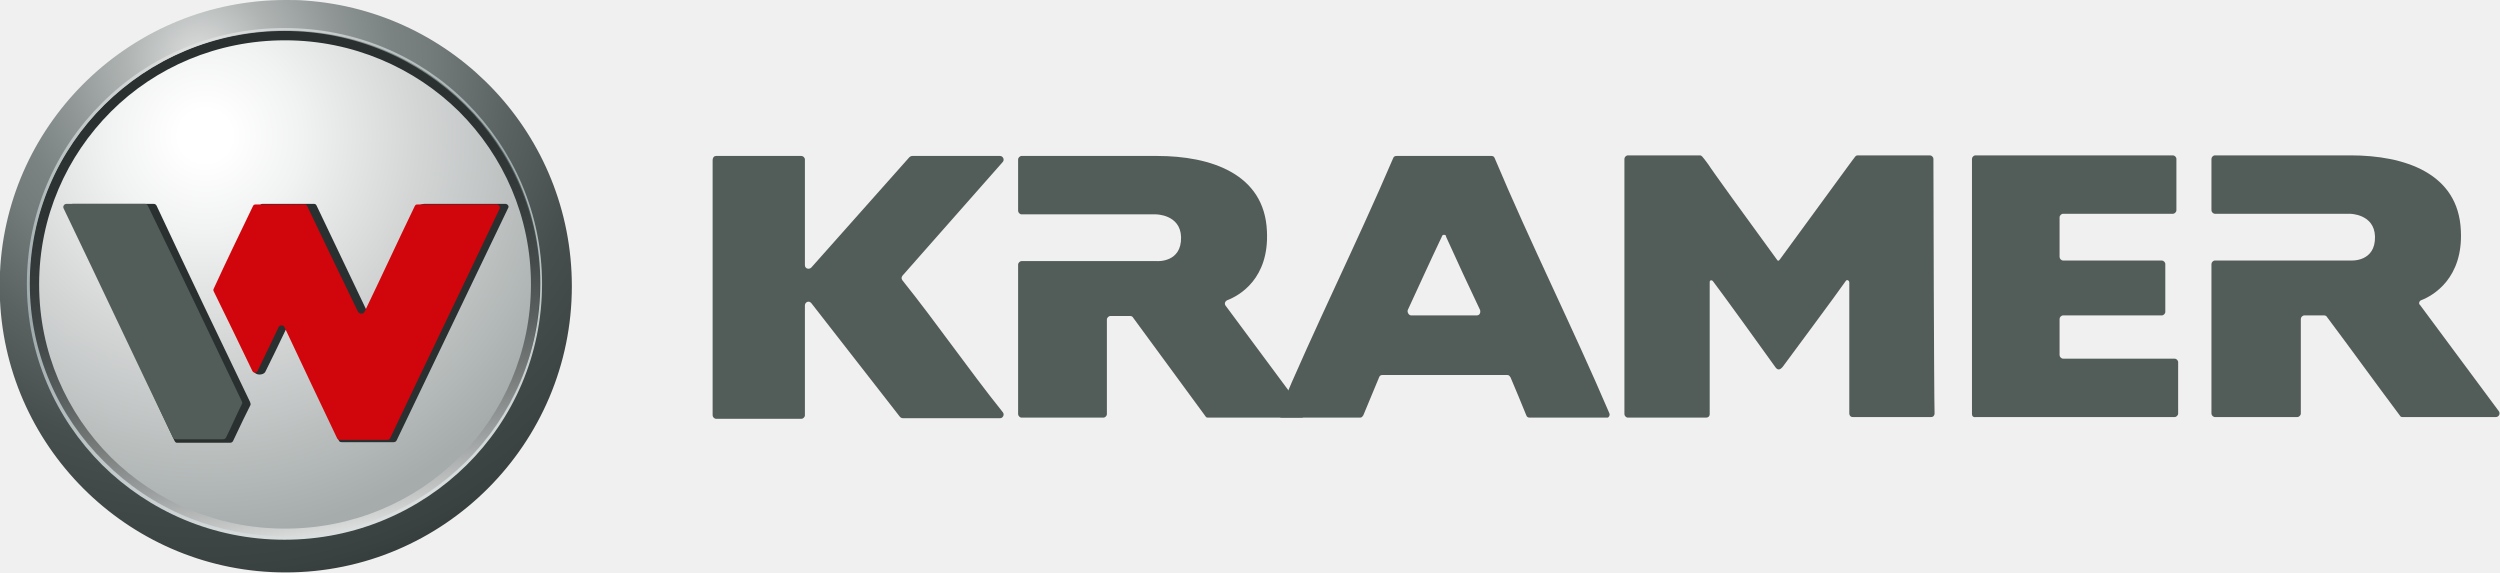
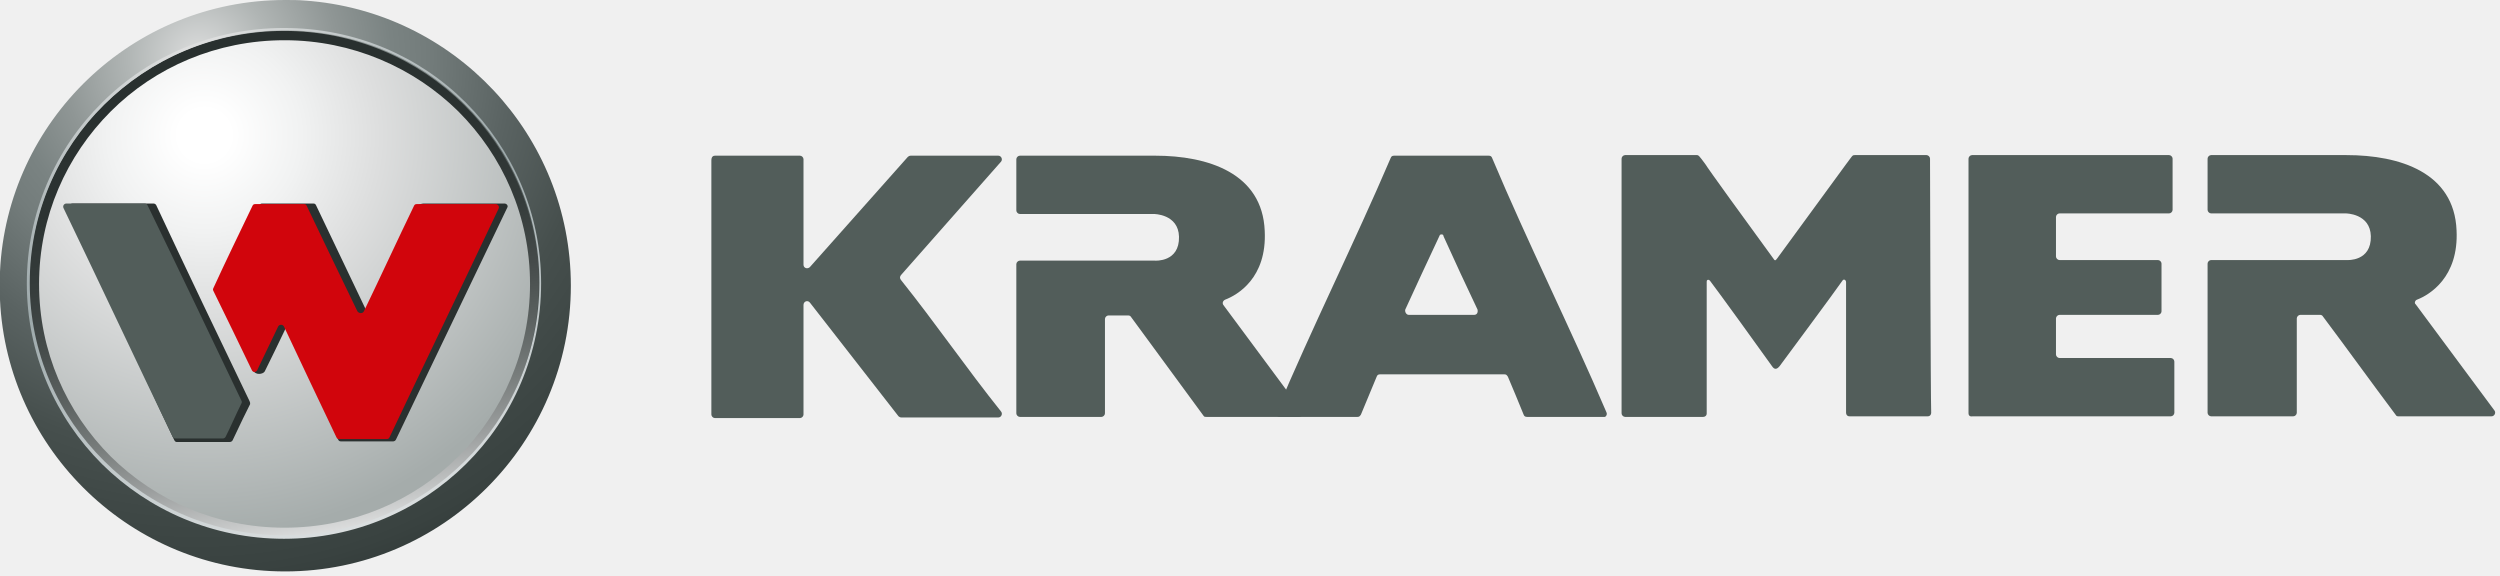
- <svg xmlns="http://www.w3.org/2000/svg" width="428" height="98" viewBox="0 0 428 98" fill="none">
-   <mask id="mask0_554_627" style="mask-type:luminance" maskUnits="userSpaceOnUse" x="2" y="3" width="92" height="91">
-     <path d="M14.9 17.4C-2.3 35.6 -1.4 64.3 16.8 81.4C25.3 89.4 36.1 93.5 46.9 93.7H48.8C60.5 93.5 72.2 88.7 80.9 79.5C98 61.3 97.2 32.7 79 15.5C70.2 7.3 59.1 3.2 48 3.2C35.9 3.2 23.8 8 14.9 17.4Z" fill="white" />
+ <svg xmlns="http://www.w3.org/2000/svg" width="343" height="79" viewBox="0 0 343 79" fill="none">
+   <mask id="mask0_611_1416" style="mask-type:luminance" maskUnits="userSpaceOnUse" x="2" y="2" width="73" height="73">
+     <path d="M11.92 13.92C-1.84 28.48 -1.12 51.44 13.44 65.12C20.24 71.52 28.88 74.8 37.52 74.96H39.04C48.4 74.8 57.76 70.96 64.72 63.6C78.4 49.04 77.76 26.16 63.2 12.4C56.16 5.84 47.28 2.56 38.4 2.56C28.72 2.56 19.04 6.4 11.92 13.92Z" fill="white" />
  </mask>
-   <g mask="url(#mask0_554_627)">
-     <path d="M-47.5 51.2L44.9 -46.9L143.3 45.8L50.9 143.9L-47.5 51.2Z" fill="url(#paint0_radial_554_627)" />
+   <g mask="url(#mask0_611_1416)">
+     <path d="M-38 40.96L35.92 -37.52L114.64 36.64L40.72 115.12L-38 40.96Z" fill="url(#paint0_radial_611_1416)" />
  </g>
-   <mask id="mask1_554_627" style="mask-type:luminance" maskUnits="userSpaceOnUse" x="0" y="0" width="98" height="98">
-     <path d="M46 91.9C23.5 90.4 5.7 71.7 5.7 48.9C5.7 25.1 25.1 5.8 48.9 5.8C72.7 5.8 92.1 25.1 92.1 48.9C92.1 72.7 72.7 92 48.9 92C47.9 92 46.9 91.9 46 91.9ZM0 46.6V51.4C1.2 77.3 22.7 98 48.9 98C75.9 98 97.9 76 97.9 49C97.9 23.1 77.8 1.9 52.3 0.1C51.2 6.10203e-06 50 0 48.9 0C22.7 0 1.2 20.7 0 46.6Z" fill="white" />
+   <mask id="mask1_611_1416" style="mask-type:luminance" maskUnits="userSpaceOnUse" x="0" y="0" width="79" height="79">
+     <path d="M36.8 73.52C18.8 72.32 4.56 57.36 4.56 39.12C4.56 20.08 20.08 4.64 39.12 4.64C58.16 4.64 73.68 20.08 73.68 39.12C73.68 58.16 58.16 73.6 39.12 73.6C38.32 73.6 37.52 73.52 36.8 73.52ZM0 37.28V41.12C0.96 61.84 18.16 78.4 39.12 78.4C60.72 78.4 78.32 60.8 78.32 39.2C78.32 18.48 62.24 1.52 41.84 0.08C40.96 4.88162e-06 40 0 39.12 0C18.16 0 0.96 16.56 0 37.28Z" fill="white" />
  </mask>
-   <g mask="url(#mask1_554_627)">
-     <path d="M-48.2 40.5L57.4 -48.2L146.1 57.5L40.4 146.2L-48.2 40.5Z" fill="url(#paint1_radial_554_627)" />
+   <g mask="url(#mask1_611_1416)">
+     <path d="M-38.56 32.4L45.92 -38.56L116.88 46L32.32 116.96L-38.56 32.4Z" fill="url(#paint1_radial_611_1416)" />
  </g>
-   <mask id="mask2_554_627" style="mask-type:luminance" maskUnits="userSpaceOnUse" x="5" y="5" width="88" height="88">
-     <path d="M19 78.3C11.4 70.7 6.7 60.3 6.7 48.7C6.7 37.1 11.4 26.7 19 19.1C26.6 11.5 37.2 6.9 48.8 6.9C60.4 6.9 71 11.6 78.6 19.1C86.2 26.7 90.9 37.1 90.9 48.7C90.9 60.2 86.2 70.7 78.6 78.3C71 85.9 60.4 90.5 48.8 90.5C37.1 90.5 26.6 85.8 19 78.3ZM5 48.7C5 72.7 24.6 92.1 48.7 92.1C72.9 92.1 92.4 72.7 92.4 48.7C92.4 24.7 72.8 5.3 48.7 5.3C24.6 5.3 5 24.7 5 48.7Z" fill="white" />
+   <mask id="mask2_611_1416" style="mask-type:luminance" maskUnits="userSpaceOnUse" x="4" y="4" width="70" height="70">
+     <path d="M15.2 62.64C9.12 56.56 5.36 48.24 5.36 38.96C5.36 29.68 9.12 21.36 15.2 15.28C21.28 9.2 29.76 5.52 39.04 5.52C48.32 5.52 56.8 9.28 62.88 15.28C68.96 21.36 72.72 29.68 72.72 38.96C72.72 48.16 68.96 56.56 62.88 62.64C56.8 68.72 48.32 72.4 39.04 72.4C29.68 72.4 21.28 68.64 15.2 62.64ZM4 38.96C4 58.16 19.68 73.68 38.96 73.68C58.32 73.68 73.92 58.16 73.92 38.96C73.92 19.76 58.24 4.24 38.96 4.24C19.68 4.24 4 19.76 4 38.96Z" fill="white" />
  </mask>
-   <g mask="url(#mask2_554_627)">
-     <path d="M7.7 107.1L-9.8 7.9L89.9 -9.7L107.4 89.5L7.7 107.1Z" fill="url(#paint2_linear_554_627)" />
+   <g mask="url(#mask2_611_1416)">
+     <path d="M6.16 85.68L-7.84 6.32L71.92 -7.76L85.92 71.6L6.16 85.68Z" fill="url(#paint2_linear_611_1416)" />
  </g>
-   <mask id="mask3_554_627" style="mask-type:luminance" maskUnits="userSpaceOnUse" x="4" y="4" width="89" height="89">
-     <path d="M17.9 79.1C10 71.3 5.1 60.5 5.1 48.5C5.1 36.6 10 25.7 17.9 17.9C25.8 10.1 36.7 5.2 48.8 5.2C60.9 5.2 71.8 10 79.7 17.9C87.6 25.7 92.5 36.5 92.5 48.5C92.5 60.4 87.6 71.3 79.7 79.1C71.8 86.9 60.9 91.8 48.8 91.8C36.7 91.8 25.8 87 17.9 79.1ZM17.5 17.6C9.5 25.5 4.6 36.5 4.6 48.6C4.6 60.7 9.5 71.6 17.5 79.6C25.5 87.5 36.5 92.4 48.7 92.4C60.9 92.4 71.9 87.5 79.9 79.6C87.9 71.7 92.8 60.7 92.8 48.6C92.8 36.5 87.9 25.6 79.9 17.6C71.9 9.6 60.9 4.8 48.7 4.8C36.6 4.8 25.5 9.6 17.5 17.6Z" fill="white" />
+   <mask id="mask3_611_1416" style="mask-type:luminance" maskUnits="userSpaceOnUse" x="3" y="3" width="72" height="71">
+     <path d="M14.32 63.28C8 57.04 4.08 48.4 4.08 38.8C4.08 29.28 8 20.56 14.32 14.32C20.64 8.08 29.36 4.16 39.04 4.16C48.72 4.16 57.44 8 63.76 14.32C70.08 20.56 74 29.2 74 38.8C74 48.32 70.08 57.04 63.76 63.28C57.44 69.52 48.72 73.44 39.04 73.44C29.36 73.44 20.64 69.6 14.32 63.28ZM14 14.08C7.6 20.4 3.68 29.2 3.68 38.88C3.68 48.56 7.6 57.28 14 63.68C20.4 70 29.2 73.92 38.96 73.92C48.72 73.92 57.52 70 63.92 63.68C70.32 57.36 74.24 48.56 74.24 38.88C74.24 29.2 70.32 20.48 63.92 14.08C57.52 7.68 48.72 3.84 38.96 3.84C29.28 3.84 20.4 7.68 14 14.08Z" fill="white" />
  </mask>
-   <g mask="url(#mask3_554_627)">
-     <path d="M-38.6 40.9L56.4 -38.7L136.1 56.1L41.1 135.8L-38.6 40.9Z" fill="url(#paint3_radial_554_627)" />
+   <g mask="url(#mask3_611_1416)">
+     <path d="M-30.88 32.72L45.12 -30.96L108.88 44.88L32.88 108.64L-30.88 32.72Z" fill="url(#paint3_radial_611_1416)" />
  </g>
-   <path d="M63.5 52.8C66.4 46.7 68.9 41.3 71.8 35.2C71.9 35 72.5 34.9 72.7 34.9C77.1 34.9 82.1 34.9 86.5 34.9C86.9 34.9 87.2 35.3 87 35.6C80.7 48.7 74.2 62.3 67.9 75.4C67.8 75.6 67.6 75.7 67.4 75.7H58.5C58.2 75.7 58.1 75.6 58 75.4C55 69 52.7 62.6 49.7 56.2C49.5 55.8 49.1 56.1 48.9 56.5C47.8 58.8 46.6 61.3 45.4 63.7C45.1 64.2 43.8 64.4 43.4 63.5C41.4 59.1 40.5 54.3 38.2 50C38.1 49.8 38.1 49.7 38.2 49.5C40.4 44.7 42.2 40 44.5 35.2C44.6 35 44.7 34.9 45 34.9C47.9 34.9 50.9 34.9 53.7 34.9C54 34.9 54.1 35 54.2 35.2C57.1 41.3 59.7 46.7 62.6 52.8C62.8 53.3 63.3 53.3 63.5 52.8Z" fill="#2A302F" />
-   <path d="M42.8 68.8C37.5 57.8 32 46.3 26.8 35.2C26.7 35 26.5 34.9 26.3 34.9C21.9 34.9 16.9 34.9 12.5 34.9C12 34.9 11.5 35.4 11.6 35.8C17.9 48.8 23.6 62.3 29.8 75.3C29.9 75.5 30 75.8 30.3 75.8C33.2 75.8 36.8 75.8 39.4 75.8C39.6 75.8 39.8 75.7 39.9 75.5C41.2 72.7 42.3 70.5 42.9 69.3C42.9 69.1 42.9 69 42.8 68.8Z" fill="#2A302F" />
-   <path d="M62.4 53.4C65.3 47.4 68.1 41.3 71 35.3C71.1 35.1 71.2 35 71.5 35H85C85.4 35 85.7 35.4 85.5 35.8C79.3 48.9 73 61.9 66.8 75C66.7 75.2 66.6 75.3 66.3 75.3H58.2C57.9 75.3 57.8 75.2 57.7 75C54.7 68.7 51.7 62.4 48.7 56C48.5 55.6 47.9 55.6 47.7 56C46.6 58.3 45.3 61 44.1 63.5C43.9 63.9 43.4 63.9 43.2 63.5C41 58.9 38.8 54.4 36.6 49.9C36.5 49.7 36.5 49.6 36.6 49.4C38.8 44.6 41 40.1 43.3 35.3C43.4 35.1 43.5 35 43.8 35H52.1C52.4 35 52.5 35.1 52.6 35.3C55.5 41.4 58.4 47.4 61.3 53.4C61.6 53.8 62.2 53.8 62.4 53.4Z" fill="#D1050C" />
-   <path d="M41.4 68.7C36.1 57.6 30.7 46.3 25.3 35.2C25.2 35 25 34.9 24.8 34.9C20.3 34.9 15.9 34.9 11.4 34.9C11 34.9 10.7 35.3 10.9 35.7C17.2 48.8 23.3 61.8 29.6 74.9C29.7 75.1 29.9 75.2 30.1 75.2C32.8 75.2 35.5 75.2 38.2 75.2C38.4 75.2 38.6 75.1 38.7 74.9C39.7 72.9 40.4 71.2 41.4 69.2C41.5 69 41.5 68.9 41.4 68.7Z" fill="#525D5A" />
-   <path d="M122.6 26.699H137.2C137.5 26.699 137.8 26.999 137.8 27.299V45.399C137.8 45.999 138.5 46.199 138.9 45.799C144.5 39.499 150.1 33.199 155.7 26.899C155.8 26.799 156 26.699 156.2 26.699C161.2 26.699 166.2 26.699 171.2 26.699C171.7 26.699 172 27.299 171.7 27.699C166 34.199 160.2 40.699 154.5 47.199C154.3 47.499 154.3 47.699 154.5 47.999C160.5 55.499 165.7 63.099 171.7 70.599C172 70.999 171.7 71.599 171.2 71.599C165.4 71.599 160.4 71.599 154.6 71.599C154.4 71.599 154.2 71.499 154.1 71.399C149 64.899 144 58.399 138.9 51.899C138.5 51.399 137.8 51.699 137.8 52.299V71.099C137.8 71.399 137.5 71.699 137.2 71.699H122.6C122.3 71.699 122 71.399 122 71.099V27.499C122 26.899 122.3 26.699 122.6 26.699Z" fill="#525D5A" />
-   <path d="M210.1 51.399C212.2 50.599 217.3 47.699 216.9 39.599C216.5 29.699 207.2 26.699 198.1 26.699H174.9C174.6 26.699 174.3 26.999 174.3 27.299V36.099C174.3 36.399 174.6 36.699 174.9 36.699H197.9C197.9 36.699 202.1 36.699 202.2 40.599C202.3 44.999 198.1 44.699 198.1 44.699H174.9C174.6 44.699 174.3 44.999 174.3 45.299V70.899C174.3 71.199 174.6 71.499 174.9 71.499H188.9C189.2 71.499 189.5 71.199 189.5 70.899V54.699C189.5 54.399 189.8 54.099 190.1 54.099H193.5C193.7 54.099 193.9 54.199 194 54.399C198.1 59.999 202.3 65.699 206.4 71.299C206.5 71.499 206.7 71.499 206.9 71.499H222.8C223.3 71.499 223.6 70.899 223.3 70.499C218.8 64.399 214.3 58.399 209.8 52.299C209.6 51.999 209.7 51.599 210.1 51.399Z" fill="#525D5A" />
-   <path d="M414.5 51.399C416.6 50.599 421.7 47.599 421.3 39.499C420.9 29.599 411.6 26.599 402.4 26.599H379.2C378.9 26.599 378.6 26.899 378.6 27.199V35.999C378.6 36.299 378.9 36.599 379.2 36.599H402.3C402.3 36.599 406.5 36.599 406.6 40.499C406.7 44.899 402.5 44.599 402.5 44.599H379.2C378.9 44.599 378.6 44.899 378.6 45.199V70.799C378.6 71.099 378.9 71.399 379.2 71.399H393.3C393.6 71.399 393.9 71.099 393.9 70.799V54.599C393.9 54.299 394.2 53.999 394.5 53.999H397.9C398.1 53.999 398.3 54.099 398.4 54.299C402.6 59.899 406.7 65.599 410.9 71.199C411 71.399 411.2 71.399 411.4 71.399H427.3C427.8 71.399 428.1 70.799 427.8 70.399C423.3 64.299 418.8 58.299 414.3 52.199C414 51.999 414.2 51.499 414.5 51.399Z" fill="#525D5A" />
-   <path d="M337.6 70.899V27.199C337.6 26.899 337.9 26.599 338.2 26.599H372C372.3 26.599 372.6 26.899 372.6 27.199V35.999C372.6 36.299 372.3 36.599 372 36.599H353.2C352.9 36.599 352.6 36.899 352.6 37.199V43.999C352.6 44.299 352.9 44.599 353.2 44.599H370.1C370.4 44.599 370.7 44.899 370.7 45.199V53.399C370.7 53.699 370.4 53.999 370.1 53.999H353.2C352.9 53.999 352.6 54.299 352.6 54.599V60.799C352.6 61.099 352.9 61.399 353.2 61.399H372.3C372.6 61.399 372.9 61.699 372.9 61.999V70.799C372.9 71.099 372.6 71.399 372.3 71.399H338.3C337.8 71.499 337.6 71.199 337.6 70.899Z" fill="#525D5A" />
-   <path d="M331 27.199C331 26.899 330.7 26.599 330.4 26.599H318.2C317.6 26.599 317.8 26.599 316.5 28.299C316 28.999 309.1 38.399 304.8 44.299C304.5 44.699 304.4 44.799 304.1 44.299C299.2 37.599 292.9 28.899 292.5 28.199C291.4 26.699 291.3 26.599 291 26.599H278.7C278.4 26.599 278.1 26.899 278.1 27.199V70.899C278.1 71.199 278.4 71.499 278.7 71.499C289.2 71.499 281.6 71.499 292.1 71.499C292.4 71.499 292.7 71.299 292.7 70.899C292.7 70.899 292.7 54.599 292.7 48.299C292.7 47.899 293.1 47.899 293.3 48.199C294.1 49.199 303 61.499 303.9 62.799C304.3 63.399 304.7 63.399 305.2 62.799C306.3 61.299 314.7 49.999 316 48.099C316.2 47.799 316.6 47.999 316.6 48.399C316.6 48.999 316.6 70.799 316.6 70.799C316.6 71.099 316.8 71.399 317.2 71.399C319 71.399 327.2 71.399 330.6 71.399C331 71.399 331.2 71.099 331.2 70.799C331.1 67.999 331 30.199 331 27.199Z" fill="#525D5A" />
-   <path d="M252.8 53.999H241.6C241.2 53.999 240.9 53.499 241 53.099C242.9 48.999 244.8 44.799 246.8 40.599C246.9 40.399 246.9 40.199 247.2 40.199C247.6 40.199 247.5 40.399 247.6 40.599C249.5 44.799 251.4 48.899 253.4 53.099C253.5 53.599 253.3 53.999 252.8 53.999ZM275.5 70.699C269.3 56.199 262 41.599 255.9 27.099C255.8 26.799 255.6 26.699 255.3 26.699H255.2H239.1C238.8 26.699 238.6 26.799 238.5 27.099C232.3 41.599 225 56.199 218.9 70.699C218.7 71.099 219 71.499 219.5 71.499H232.8C233.1 71.499 233.2 71.399 233.4 71.099C234.3 68.999 235.2 66.699 236.1 64.599C236.2 64.299 236.4 64.199 236.7 64.199H258C258.3 64.199 258.4 64.299 258.6 64.599C259.5 66.699 260.4 68.899 261.3 71.099C261.4 71.399 261.6 71.499 261.9 71.499H275.2C275.4 71.499 275.7 71.099 275.5 70.699Z" fill="#525D5A" />
+   <path d="M50.8 42.24C53.12 37.36 55.12 33.04 57.44 28.16C57.52 28 58 27.92 58.16 27.92C61.68 27.92 65.68 27.92 69.2 27.92C69.52 27.92 69.76 28.24 69.6 28.48C64.56 38.96 59.36 49.84 54.32 60.32C54.24 60.48 54.08 60.56 53.92 60.56H46.8C46.56 60.56 46.48 60.48 46.4 60.32C44 55.2 42.16 50.08 39.76 44.96C39.6 44.64 39.28 44.88 39.12 45.2C38.24 47.04 37.28 49.04 36.32 50.96C36.08 51.36 35.04 51.52 34.72 50.8C33.12 47.28 32.4 43.44 30.56 40C30.48 39.84 30.48 39.76 30.56 39.6C32.32 35.76 33.76 32 35.6 28.16C35.68 28 35.76 27.92 36 27.92C38.32 27.92 40.72 27.92 42.96 27.92C43.2 27.92 43.28 28 43.36 28.16C45.68 33.04 47.76 37.36 50.08 42.24C50.24 42.64 50.64 42.64 50.8 42.24Z" fill="#2A302F" />
+   <path d="M34.24 55.04C30 46.24 25.6 37.04 21.44 28.16C21.36 28 21.2 27.92 21.04 27.92C17.52 27.92 13.52 27.92 10 27.92C9.6 27.92 9.2 28.32 9.28 28.64C14.32 39.04 18.88 49.84 23.84 60.24C23.92 60.4 24 60.64 24.24 60.64C26.56 60.64 29.44 60.64 31.52 60.64C31.68 60.64 31.84 60.56 31.92 60.4C32.96 58.16 33.84 56.4 34.32 55.44C34.32 55.28 34.32 55.2 34.24 55.04Z" fill="#2A302F" />
+   <path d="M49.92 42.72C52.24 37.92 54.48 33.04 56.8 28.24C56.88 28.08 56.96 28 57.2 28H68C68.32 28 68.56 28.32 68.4 28.64C63.44 39.12 58.4 49.52 53.44 60C53.36 60.16 53.28 60.24 53.04 60.24H46.56C46.32 60.24 46.24 60.16 46.16 60C43.76 54.96 41.36 49.92 38.96 44.8C38.8 44.48 38.32 44.48 38.16 44.8C37.28 46.64 36.24 48.8 35.28 50.8C35.12 51.12 34.72 51.12 34.56 50.8C32.8 47.12 31.04 43.52 29.28 39.92C29.2 39.76 29.2 39.68 29.28 39.52C31.04 35.68 32.8 32.08 34.64 28.24C34.72 28.08 34.8 28 35.04 28H41.68C41.92 28 42 28.08 42.08 28.24C44.4 33.12 46.72 37.92 49.04 42.72C49.28 43.04 49.76 43.04 49.92 42.72Z" fill="#D1050C" />
+   <path d="M33.12 54.96C28.88 46.08 24.56 37.04 20.24 28.16C20.16 28 20 27.92 19.84 27.92C16.24 27.92 12.72 27.92 9.12 27.92C8.8 27.92 8.56 28.24 8.72 28.56C13.76 39.04 18.64 49.44 23.68 59.92C23.76 60.08 23.92 60.16 24.08 60.16C26.24 60.16 28.4 60.16 30.56 60.16C30.72 60.16 30.88 60.08 30.96 59.92C31.76 58.32 32.32 56.96 33.12 55.36C33.2 55.2 33.2 55.12 33.12 54.96Z" fill="#525D5A" />
+   <path d="M98.08 21.359H109.76C110 21.359 110.24 21.599 110.24 21.839V36.319C110.24 36.799 110.8 36.959 111.12 36.639C115.6 31.599 120.08 26.559 124.56 21.519C124.64 21.439 124.8 21.359 124.96 21.359C128.96 21.359 132.96 21.359 136.96 21.359C137.36 21.359 137.6 21.839 137.36 22.159C132.8 27.359 128.16 32.559 123.6 37.759C123.44 37.999 123.44 38.159 123.6 38.399C128.4 44.399 132.56 50.479 137.36 56.479C137.6 56.799 137.36 57.279 136.96 57.279C132.32 57.279 128.32 57.279 123.68 57.279C123.52 57.279 123.36 57.199 123.28 57.119C119.2 51.919 115.2 46.719 111.12 41.519C110.8 41.119 110.24 41.359 110.24 41.839V56.879C110.24 57.119 110 57.359 109.76 57.359H98.08C97.84 57.359 97.6 57.119 97.6 56.879V21.999C97.6 21.519 97.84 21.359 98.08 21.359Z" fill="#525D5A" />
+   <path d="M168.08 41.119C169.76 40.479 173.84 38.159 173.52 31.679C173.2 23.759 165.76 21.359 158.48 21.359H139.92C139.68 21.359 139.44 21.599 139.44 21.839V28.879C139.44 29.119 139.68 29.359 139.92 29.359H158.32C158.32 29.359 161.68 29.359 161.76 32.479C161.84 35.999 158.48 35.759 158.48 35.759H139.92C139.68 35.759 139.44 35.999 139.44 36.239V56.719C139.44 56.959 139.68 57.199 139.92 57.199H151.12C151.36 57.199 151.6 56.959 151.6 56.719V43.759C151.6 43.519 151.84 43.279 152.08 43.279H154.8C154.96 43.279 155.12 43.359 155.2 43.519C158.48 47.999 161.84 52.559 165.12 57.039C165.2 57.199 165.36 57.199 165.52 57.199H178.24C178.64 57.199 178.88 56.719 178.64 56.399C175.04 51.519 171.44 46.719 167.84 41.839C167.68 41.599 167.76 41.279 168.08 41.119Z" fill="#525D5A" />
+   <path d="M331.6 41.119C333.28 40.479 337.36 38.079 337.04 31.599C336.72 23.679 329.28 21.279 321.92 21.279H303.36C303.12 21.279 302.88 21.519 302.88 21.759V28.799C302.88 29.039 303.12 29.279 303.36 29.279H321.84C321.84 29.279 325.2 29.279 325.28 32.399C325.36 35.919 322 35.679 322 35.679H303.36C303.12 35.679 302.88 35.919 302.88 36.159V56.639C302.88 56.879 303.12 57.119 303.36 57.119H314.64C314.88 57.119 315.12 56.879 315.12 56.639V43.679C315.12 43.439 315.36 43.199 315.6 43.199H318.32C318.48 43.199 318.64 43.279 318.72 43.439C322.08 47.919 325.36 52.479 328.72 56.959C328.8 57.119 328.96 57.119 329.12 57.119H341.84C342.24 57.119 342.48 56.639 342.24 56.319C338.64 51.439 335.04 46.639 331.44 41.759C331.2 41.599 331.36 41.199 331.6 41.119Z" fill="#525D5A" />
+   <path d="M270.08 56.719V21.759C270.08 21.519 270.32 21.279 270.56 21.279H297.6C297.84 21.279 298.08 21.519 298.08 21.759V28.799C298.08 29.039 297.84 29.279 297.6 29.279H282.56C282.32 29.279 282.08 29.519 282.08 29.759V35.199C282.08 35.439 282.32 35.679 282.56 35.679H296.08C296.32 35.679 296.56 35.919 296.56 36.159V42.719C296.56 42.959 296.32 43.199 296.08 43.199H282.56C282.32 43.199 282.08 43.439 282.08 43.679V48.639C282.08 48.879 282.32 49.119 282.56 49.119H297.84C298.08 49.119 298.32 49.359 298.32 49.599V56.639C298.32 56.879 298.08 57.119 297.84 57.119H270.64C270.24 57.199 270.08 56.959 270.08 56.719Z" fill="#525D5A" />
+   <path d="M264.8 21.759C264.8 21.519 264.56 21.279 264.32 21.279H254.56C254.08 21.279 254.24 21.279 253.2 22.639C252.8 23.199 247.28 30.719 243.84 35.439C243.6 35.759 243.52 35.839 243.28 35.439C239.36 30.079 234.32 23.119 234 22.559C233.12 21.359 233.04 21.279 232.8 21.279H222.96C222.72 21.279 222.48 21.519 222.48 21.759V56.719C222.48 56.959 222.72 57.199 222.96 57.199C231.36 57.199 225.28 57.199 233.68 57.199C233.92 57.199 234.16 57.039 234.16 56.719C234.16 56.719 234.16 43.679 234.16 38.639C234.16 38.319 234.48 38.319 234.64 38.559C235.28 39.359 242.4 49.199 243.12 50.239C243.44 50.719 243.76 50.719 244.16 50.239C245.04 49.039 251.76 39.999 252.8 38.479C252.96 38.239 253.28 38.399 253.28 38.719C253.28 39.199 253.28 56.639 253.28 56.639C253.28 56.879 253.44 57.119 253.76 57.119C255.2 57.119 261.76 57.119 264.48 57.119C264.8 57.119 264.96 56.879 264.96 56.639C264.88 54.399 264.8 24.159 264.8 21.759Z" fill="#525D5A" />
+   <path d="M202.24 43.199H193.28C192.96 43.199 192.72 42.799 192.8 42.479C194.32 39.199 195.84 35.839 197.44 32.479C197.52 32.319 197.52 32.159 197.76 32.159C198.08 32.159 198 32.319 198.08 32.479C199.6 35.839 201.12 39.119 202.72 42.479C202.8 42.879 202.64 43.199 202.24 43.199ZM220.4 56.559C215.44 44.959 209.6 33.279 204.72 21.679C204.64 21.439 204.48 21.359 204.24 21.359H204.16H191.28C191.04 21.359 190.88 21.439 190.8 21.679C185.84 33.279 180 44.959 175.12 56.559C174.96 56.879 175.2 57.199 175.6 57.199H186.24C186.48 57.199 186.56 57.119 186.72 56.879C187.44 55.199 188.16 53.359 188.88 51.679C188.96 51.439 189.12 51.359 189.36 51.359H206.4C206.64 51.359 206.72 51.439 206.88 51.679C207.6 53.359 208.32 55.119 209.04 56.879C209.12 57.119 209.28 57.199 209.52 57.199H220.16C220.32 57.199 220.56 56.879 220.4 56.559Z" fill="#525D5A" />
  <defs>
-     <radialGradient id="paint0_radial_554_627" cx="0" cy="0" r="1" gradientUnits="userSpaceOnUse" gradientTransform="translate(35.1947 23.2969) rotate(-46.7384) scale(68.5159)">
+     <radialGradient id="paint0_radial_611_1416" cx="0" cy="0" r="1" gradientUnits="userSpaceOnUse" gradientTransform="translate(28.1558 18.6376) rotate(-46.7383) scale(54.8127 54.8127)">
      <stop stop-color="white" />
      <stop offset="0.065" stop-color="white" />
      <stop offset="0.241" stop-color="#F1F2F2" />
      <stop offset="0.44" stop-color="#DDDEDE" />
      <stop offset="1" stop-color="#A5ACAB" />
    </radialGradient>
-     <radialGradient id="paint1_radial_554_627" cx="0" cy="0" r="1" gradientUnits="userSpaceOnUse" gradientTransform="translate(34.3541 9.76615) rotate(-40.0023) scale(102.116)">
+     <radialGradient id="paint1_radial_611_1416" cx="0" cy="0" r="1" gradientUnits="userSpaceOnUse" gradientTransform="translate(27.4833 7.8129) rotate(-40.0022) scale(81.6927 81.6927)">
      <stop stop-color="#DDDEDE" />
      <stop offset="0.121" stop-color="#B0B5B4" />
      <stop offset="0.232" stop-color="#8F9695" />
      <stop offset="0.323" stop-color="#7A8382" />
      <stop offset="0.385" stop-color="#737C7B" />
      <stop offset="0.522" stop-color="#5A6362" />
      <stop offset="0.667" stop-color="#464F4D" />
      <stop offset="0.764" stop-color="#3F4846" />
      <stop offset="0.862" stop-color="#394240" />
      <stop offset="0.994" stop-color="#2A3130" />
      <stop offset="1" stop-color="#29302F" />
    </radialGradient>
-     <linearGradient id="paint2_linear_554_627" x1="56.297" y1="91.5" x2="41.209" y2="5.932" gradientUnits="userSpaceOnUse">
+     <linearGradient id="paint2_linear_611_1416" x1="45.038" y1="73.2" x2="32.967" y2="4.745" gradientUnits="userSpaceOnUse">
      <stop stop-color="#DDDEDE" />
      <stop offset="0.048" stop-color="#C5C7C7" />
      <stop offset="0.142" stop-color="#9C9F9F" />
      <stop offset="0.242" stop-color="#787D7C" />
      <stop offset="0.347" stop-color="#5B6160" />
      <stop offset="0.458" stop-color="#454B4A" />
      <stop offset="0.579" stop-color="#353C3B" />
      <stop offset="0.717" stop-color="#2C3332" />
      <stop offset="0.907" stop-color="#29302F" />
      <stop offset="1" stop-color="#29302F" />
    </linearGradient>
-     <radialGradient id="paint3_radial_554_627" cx="0" cy="0" r="1" gradientUnits="userSpaceOnUse" gradientTransform="translate(34.9803 9.57842) rotate(-39.9583) scale(106.402 106.373)">
+     <radialGradient id="paint3_radial_611_1416" cx="0" cy="0" r="1" gradientUnits="userSpaceOnUse" gradientTransform="translate(27.9842 7.66282) rotate(-39.9583) scale(85.1219 85.0986)">
      <stop stop-color="#DDDEDE" />
      <stop offset="0.038" stop-color="#DDDEDE" />
      <stop offset="0.511" stop-color="#9DA9AB" />
      <stop offset="0.842" stop-color="#E3E6E7" />
      <stop offset="1" stop-color="white" />
    </radialGradient>
  </defs>
</svg>
